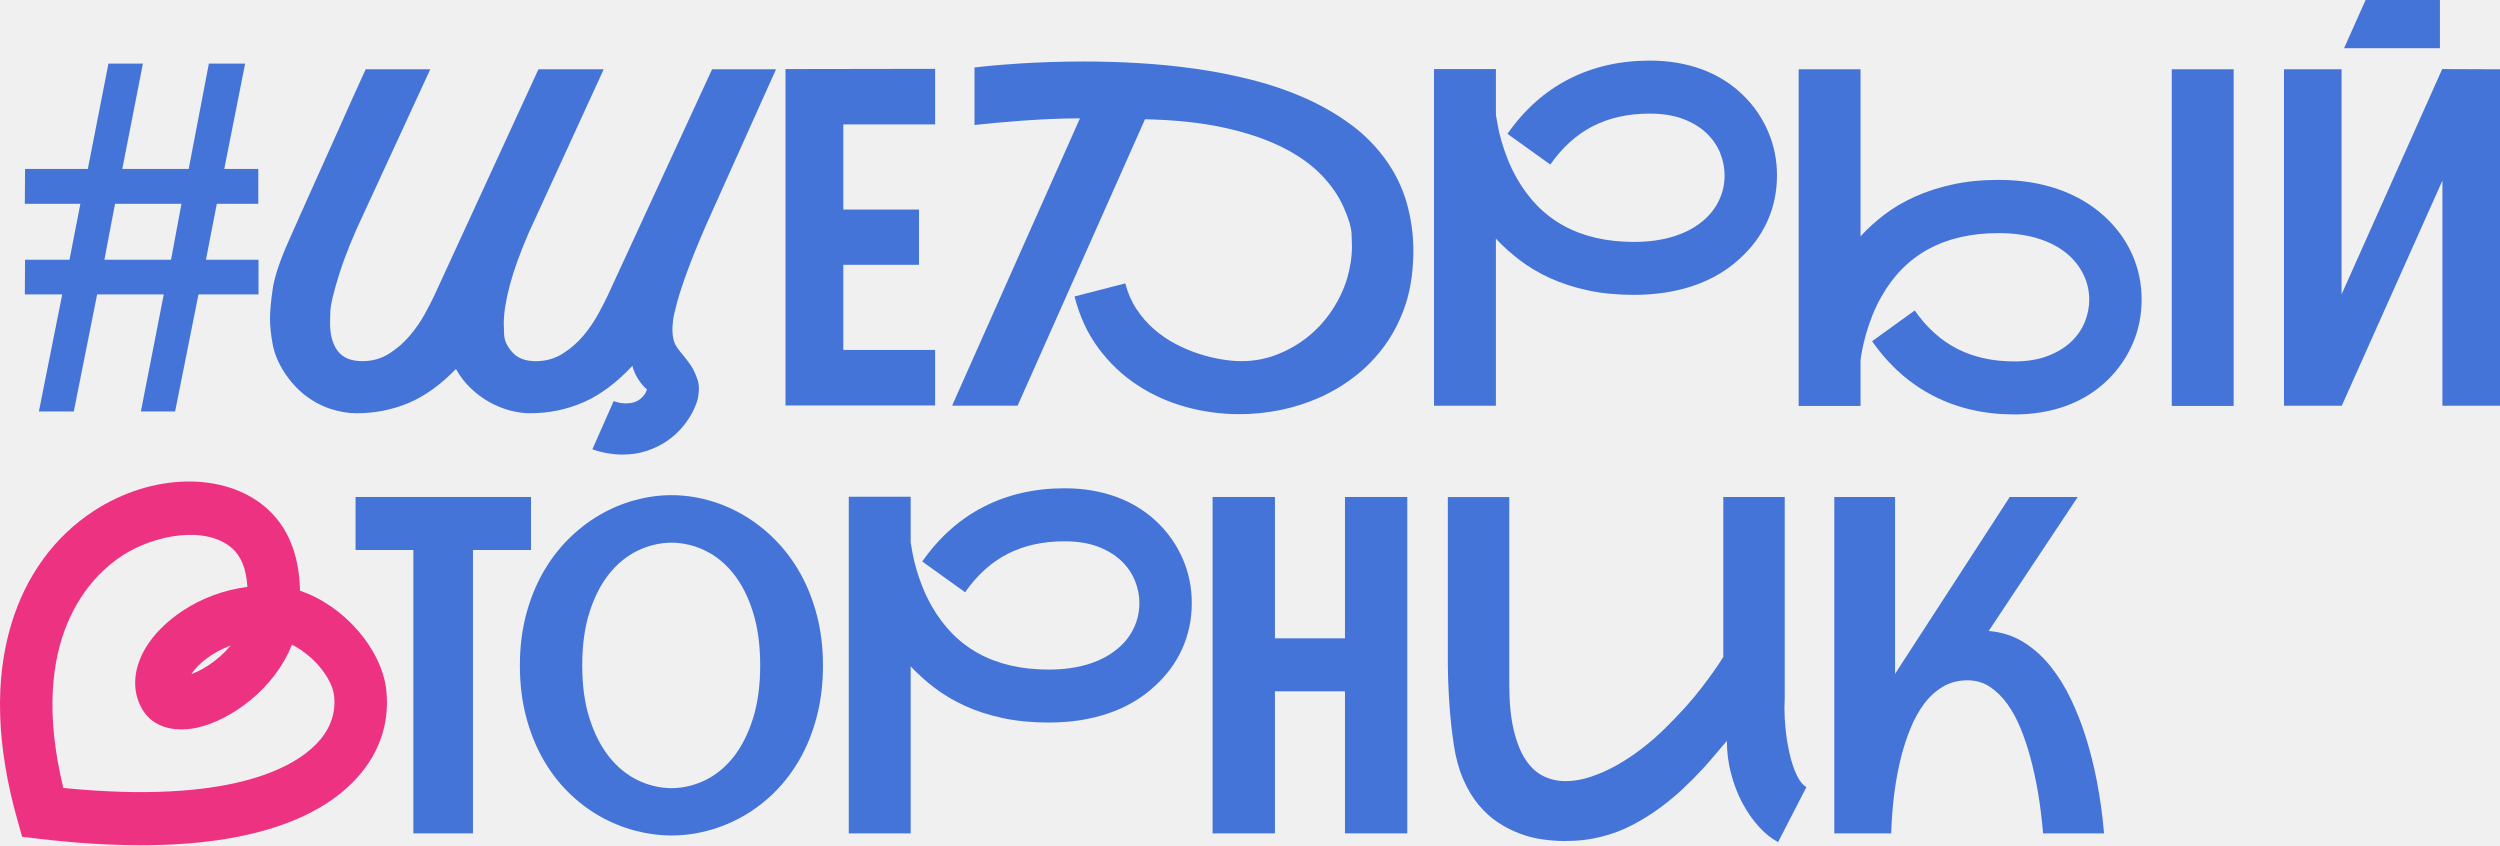
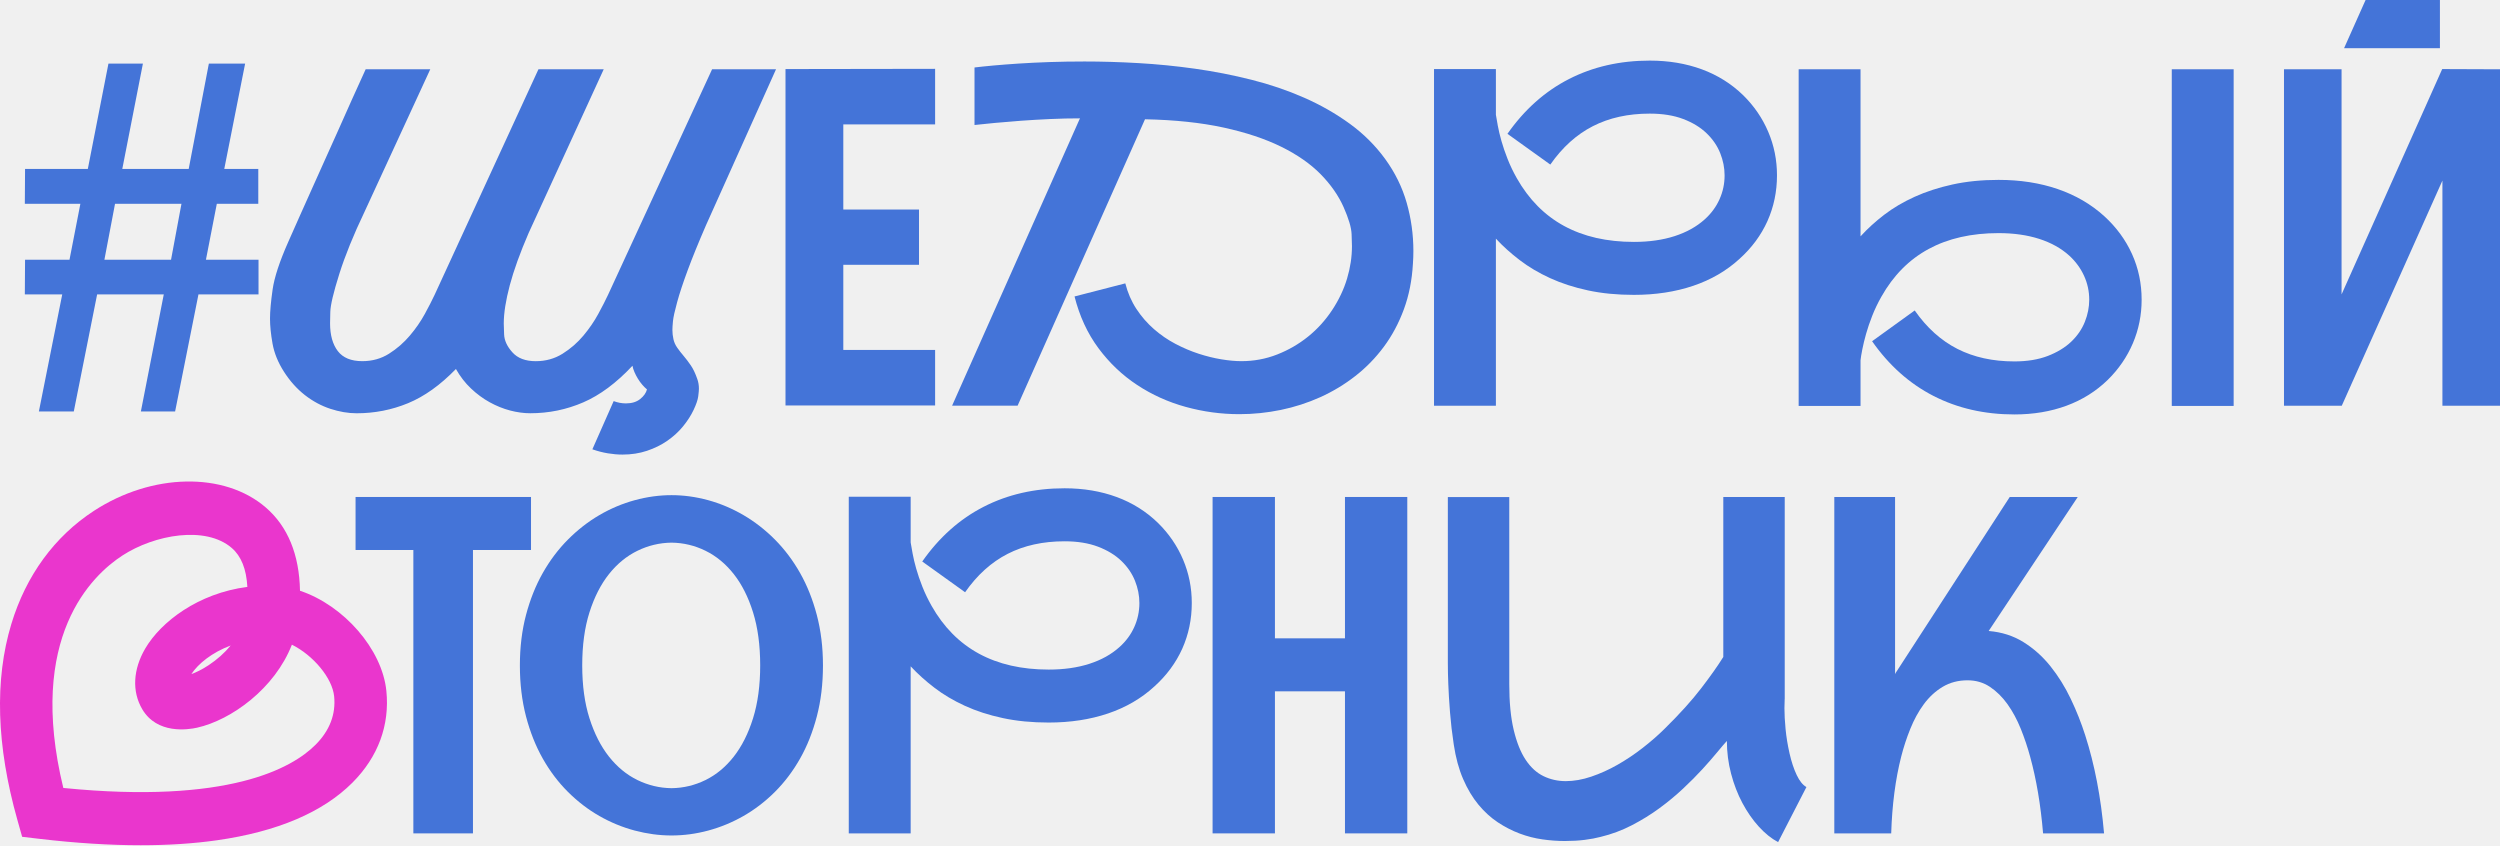
<svg xmlns="http://www.w3.org/2000/svg" width="210" height="71" viewBox="0 0 210 71" fill="none">
  <g clip-path="url(#clip0_139_1821)">
    <path d="M9.663 17.117L8.769 21.82H14.367L15.243 17.117H9.663ZM5.228 24.73H2.086L2.105 21.82H5.837L6.752 17.117H2.086L2.105 14.188H7.378L9.11 5.34H12.005L10.273 14.188H15.851L17.545 5.34H20.591L18.839 14.188H21.696V17.117H18.213L17.298 21.82H21.716V24.73H16.671L14.71 34.561H11.834L13.757 24.73H8.159L6.199 34.561H3.266L5.228 24.73Z" fill="#4474D8" />
    <path d="M59.3 18.928C58.665 20.393 58.154 21.65 57.767 22.696C57.38 23.744 57.084 24.636 56.882 25.375C56.679 26.115 56.56 26.649 56.529 26.976C56.498 27.303 56.482 27.55 56.482 27.719C56.482 27.975 56.511 28.232 56.568 28.489C56.624 28.746 56.732 28.988 56.891 29.212C57.05 29.437 57.227 29.664 57.424 29.895C57.621 30.126 57.82 30.391 58.024 30.686C58.227 30.982 58.411 31.368 58.575 31.843C58.663 32.087 58.709 32.357 58.709 32.652C58.709 32.782 58.689 32.992 58.652 33.288C58.614 33.584 58.484 33.966 58.262 34.436C58.039 34.905 57.745 35.363 57.376 35.814C57.008 36.263 56.569 36.666 56.062 37.019C55.555 37.372 54.983 37.655 54.348 37.867C53.713 38.08 53.029 38.185 52.291 38.185C51.897 38.185 51.488 38.15 51.063 38.08C50.637 38.01 50.203 37.897 49.759 37.742L51.548 33.693C51.891 33.822 52.234 33.885 52.576 33.885C53.071 33.885 53.47 33.763 53.775 33.519C54.08 33.275 54.27 33.005 54.346 32.71C54.219 32.606 54.089 32.479 53.956 32.324C53.822 32.17 53.698 31.998 53.585 31.814C53.47 31.627 53.372 31.436 53.289 31.244C53.207 31.052 53.153 30.878 53.127 30.723C51.782 32.163 50.404 33.188 48.996 33.798C47.587 34.408 46.102 34.713 44.541 34.713C43.995 34.713 43.429 34.635 42.847 34.482C42.263 34.328 41.692 34.097 41.133 33.789C40.575 33.48 40.051 33.094 39.563 32.632C39.074 32.17 38.653 31.623 38.297 30.995C36.99 32.344 35.65 33.301 34.279 33.867C32.908 34.432 31.468 34.715 29.957 34.715C29.247 34.715 28.509 34.589 27.748 34.34C26.987 34.088 26.271 33.704 25.605 33.183C24.939 32.662 24.355 32.009 23.853 31.226C23.351 30.442 23.032 29.651 22.891 28.855C22.75 28.059 22.681 27.364 22.681 26.772C22.681 26.155 22.754 25.337 22.9 24.315C23.046 23.293 23.488 21.953 24.224 20.296C24.528 19.603 24.855 18.867 25.204 18.089C25.552 17.311 25.908 16.518 26.27 15.709C26.631 14.9 26.992 14.094 27.356 13.29C27.717 12.486 28.064 11.719 28.392 10.986C29.154 9.264 29.928 7.541 30.716 5.819H36.143L30.621 17.79C29.694 19.73 28.986 21.474 28.498 23.023C28.009 24.572 27.759 25.632 27.746 26.203C27.734 26.774 27.726 27.094 27.726 27.157C27.726 28.147 27.942 28.923 28.374 29.489C28.807 30.054 29.491 30.337 30.431 30.337C31.269 30.337 32.017 30.128 32.678 29.711C33.339 29.293 33.919 28.788 34.421 28.197C34.923 27.606 35.345 26.996 35.688 26.366C36.031 25.736 36.303 25.204 36.508 24.766L45.229 5.821H50.712L44.409 19.564C43.687 21.234 43.156 22.703 42.82 23.967C42.484 25.233 42.316 26.303 42.316 27.177C42.316 27.268 42.325 27.569 42.345 28.083C42.363 28.596 42.595 29.101 43.041 29.596C43.484 30.091 44.138 30.339 45.001 30.339C45.839 30.339 46.591 30.13 47.257 29.712C47.923 29.295 48.504 28.79 49 28.199C49.495 27.608 49.914 26.998 50.256 26.368C50.599 25.738 50.871 25.205 51.075 24.767L59.815 5.821H65.185L59.3 18.928Z" fill="#4474D8" />
    <path d="M70.838 10.448V17.599H77.197V22.243H70.838V29.395H78.55V34.06H65.982V5.802L78.55 5.782V10.448H70.838Z" fill="#4474D8" />
    <path d="M81.863 5.668C82.281 5.616 82.808 5.562 83.443 5.503C84.079 5.446 84.788 5.39 85.575 5.339C86.362 5.287 87.222 5.246 88.154 5.213C89.087 5.182 90.067 5.165 91.097 5.165C92.531 5.165 94.037 5.209 95.618 5.3C97.199 5.39 98.788 5.547 100.387 5.773C101.986 5.998 103.563 6.307 105.119 6.699C106.674 7.09 108.147 7.591 109.536 8.201C110.927 8.811 112.204 9.541 113.373 10.389C114.541 11.237 115.536 12.229 116.362 13.366C117.187 14.504 117.788 15.727 118.162 17.038C118.536 18.348 118.724 19.699 118.724 21.085C118.724 21.432 118.712 21.785 118.686 22.145C118.609 23.533 118.356 24.812 117.925 25.982C117.494 27.151 116.932 28.201 116.24 29.132C115.548 30.064 114.749 30.884 113.842 31.59C112.935 32.298 111.954 32.889 110.901 33.364C109.848 33.839 108.744 34.195 107.588 34.434C106.433 34.672 105.272 34.79 104.104 34.79C102.58 34.79 101.083 34.587 99.61 34.182C98.137 33.778 96.775 33.164 95.527 32.342C94.276 31.52 93.19 30.488 92.27 29.249C91.35 28.009 90.681 26.56 90.261 24.902L94.526 23.803C94.729 24.599 95.041 25.316 95.459 25.952C95.877 26.588 96.366 27.151 96.925 27.639C97.483 28.127 98.086 28.543 98.734 28.883C99.382 29.223 100.032 29.5 100.685 29.712C101.338 29.925 101.975 30.082 102.598 30.184C103.22 30.287 103.779 30.337 104.274 30.337C105.327 30.337 106.331 30.15 107.282 29.777C108.234 29.404 109.1 28.903 109.881 28.273C110.662 27.643 111.334 26.902 111.9 26.046C112.464 25.192 112.883 24.309 113.155 23.396C113.427 22.483 113.564 21.578 113.564 20.678C113.564 20.575 113.555 20.244 113.535 19.686C113.517 19.126 113.29 18.363 112.86 17.392C112.427 16.422 111.786 15.504 110.936 14.635C110.085 13.769 108.985 13 107.632 12.331C106.28 11.664 104.659 11.124 102.768 10.712C100.877 10.302 98.681 10.069 96.18 10.019L85.48 34.075H79.977L90.715 9.942C89.903 9.942 89.071 9.96 88.22 9.999C87.37 10.038 86.552 10.086 85.763 10.143C84.977 10.2 84.243 10.261 83.564 10.326C82.885 10.391 82.317 10.448 81.859 10.5V5.668H81.863Z" fill="#4474D8" />
    <path d="M146.122 21.742C145.03 22.744 143.733 23.5 142.229 24.008C140.725 24.516 139.065 24.769 137.249 24.769C135.84 24.769 134.551 24.644 133.385 24.392C132.217 24.141 131.158 23.799 130.205 23.361C129.254 22.925 128.402 22.421 127.654 21.848C126.905 21.277 126.237 20.676 125.655 20.046V34.079H120.457V5.802H125.655V9.639C125.693 9.87 125.746 10.178 125.817 10.564C125.887 10.951 125.989 11.377 126.122 11.847C126.255 12.316 126.427 12.817 126.637 13.351C126.847 13.885 127.102 14.421 127.407 14.961C129.426 18.533 132.706 20.32 137.251 20.32C138.52 20.32 139.657 20.159 140.659 19.837C141.661 19.516 142.506 19.046 143.191 18.431C143.736 17.943 144.153 17.38 144.437 16.744C144.724 16.108 144.866 15.437 144.866 14.73C144.866 14.1 144.742 13.477 144.496 12.86C144.247 12.242 143.868 11.688 143.353 11.193C142.838 10.697 142.185 10.3 141.393 9.997C140.599 9.696 139.662 9.544 138.584 9.544C136.767 9.544 135.176 9.895 133.805 10.596C132.434 11.296 131.24 12.372 130.226 13.824L126.626 11.241C128.048 9.21 129.767 7.678 131.786 6.643C133.805 5.608 136.07 5.091 138.584 5.091C140.17 5.091 141.626 5.335 142.953 5.823C144.28 6.311 145.438 7.037 146.429 8.001C147.343 8.901 148.044 9.925 148.533 11.076C149.022 12.226 149.267 13.443 149.267 14.73C149.267 16.091 149 17.37 148.468 18.566C147.931 19.758 147.15 20.817 146.122 21.742Z" fill="#4474D8" />
    <path d="M187.627 34.099H182.429V5.821H187.627V34.099ZM176.756 18.157C177.771 19.083 178.548 20.142 179.089 21.338C179.629 22.533 179.897 23.812 179.897 25.174C179.897 26.458 179.653 27.676 179.164 28.827C178.674 29.977 177.973 31.002 177.059 31.902C176.07 32.867 174.911 33.591 173.584 34.081C172.257 34.569 170.8 34.813 169.214 34.813C166.7 34.813 164.435 34.295 162.417 33.26C160.398 32.226 158.678 30.694 157.256 28.663L160.836 26.079C161.851 27.532 163.046 28.607 164.424 29.308C165.801 30.008 167.398 30.359 169.212 30.359C170.291 30.359 171.227 30.204 172.021 29.897C172.815 29.589 173.469 29.191 173.982 28.702C174.496 28.214 174.876 27.661 175.124 27.044C175.372 26.427 175.495 25.804 175.495 25.174C175.495 24.468 175.349 23.795 175.057 23.16C174.765 22.524 174.352 21.962 173.819 21.473C173.135 20.855 172.29 20.386 171.287 20.064C170.285 19.743 169.148 19.582 167.88 19.582C163.322 19.582 160.042 21.362 158.036 24.921C157.731 25.46 157.474 25.998 157.266 26.53C157.056 27.064 156.884 27.569 156.751 28.044C156.618 28.519 156.512 28.949 156.437 29.335C156.36 29.722 156.309 30.03 156.285 30.261V34.097H151.087V5.821H156.285V19.854C156.869 19.211 157.536 18.605 158.284 18.032C159.032 17.461 159.883 16.96 160.836 16.528C161.789 16.097 162.847 15.753 164.015 15.496C165.184 15.24 166.472 15.11 167.88 15.11C169.694 15.11 171.351 15.367 172.848 15.881C174.35 16.396 175.652 17.156 176.756 18.157Z" fill="#4474D8" />
    <path d="M204.955 4.049H196.902L198.709 0H204.953V4.049H204.955ZM210 5.821V34.079H205.163V15.169L196.71 34.079H191.855V5.821H196.692V24.73L205.145 5.802L210 5.821Z" fill="#4474D8" />
    <path d="M44.605 41.746V46.199H39.729V70.004H34.722V46.199H29.867V41.746H44.605Z" fill="#4474D8" />
    <path d="M56.409 66.207C57.411 66.194 58.364 65.966 59.265 65.523C60.167 65.079 60.957 64.423 61.636 63.557C62.315 62.69 62.856 61.616 63.255 60.338C63.655 59.059 63.856 57.579 63.856 55.895C63.856 54.199 63.655 52.711 63.255 51.433C62.856 50.154 62.315 49.084 61.636 48.223C60.957 47.362 60.167 46.709 59.265 46.266C58.364 45.822 57.413 45.595 56.409 45.582C55.407 45.595 54.45 45.822 53.543 46.266C52.636 46.709 51.838 47.362 51.154 48.223C50.469 49.084 49.923 50.154 49.516 51.433C49.109 52.711 48.907 54.199 48.907 55.895C48.907 57.579 49.109 59.061 49.516 60.338C49.923 61.616 50.469 62.69 51.154 63.557C51.84 64.423 52.636 65.079 53.543 65.523C54.45 65.966 55.405 66.194 56.409 66.207ZM56.409 41.593C57.436 41.593 58.464 41.735 59.493 42.017C60.523 42.3 61.508 42.718 62.454 43.27C63.4 43.823 64.279 44.507 65.092 45.323C65.904 46.14 66.608 47.075 67.205 48.129C67.802 49.182 68.271 50.361 68.614 51.665C68.957 52.97 69.129 54.38 69.129 55.897C69.129 57.44 68.957 58.865 68.614 60.177C68.271 61.487 67.802 62.67 67.205 63.723C66.608 64.776 65.904 65.708 65.092 66.519C64.279 67.328 63.4 68.003 62.454 68.542C61.508 69.082 60.521 69.49 59.493 69.766C58.466 70.043 57.436 70.18 56.409 70.18C55.381 70.18 54.35 70.041 53.315 69.766C52.28 69.49 51.291 69.082 50.345 68.542C49.4 68.003 48.52 67.328 47.708 66.519C46.895 65.71 46.191 64.778 45.594 63.723C44.997 62.67 44.528 61.487 44.185 60.177C43.842 58.867 43.67 57.44 43.67 55.897C43.67 54.369 43.842 52.955 44.185 51.656C44.528 50.359 44.997 49.182 45.594 48.129C46.191 47.075 46.895 46.14 47.708 45.323C48.52 44.508 49.398 43.823 50.345 43.27C51.291 42.718 52.28 42.3 53.315 42.017C54.35 41.735 55.381 41.593 56.409 41.593Z" fill="#4474D8" />
    <path d="M96.963 57.667C95.871 58.669 94.573 59.425 93.07 59.933C91.565 60.441 89.906 60.694 88.09 60.694C86.681 60.694 85.392 60.569 84.226 60.317C83.058 60.066 81.999 59.724 81.046 59.286C80.095 58.85 79.243 58.346 78.495 57.773C77.746 57.202 77.078 56.599 76.496 55.971V70.004H71.297V41.727H76.496V45.564C76.534 45.795 76.587 46.103 76.658 46.489C76.728 46.876 76.83 47.303 76.963 47.772C77.096 48.241 77.268 48.742 77.478 49.276C77.688 49.81 77.945 50.346 78.25 50.886C80.269 54.458 83.549 56.245 88.094 56.245C89.362 56.245 90.499 56.084 91.501 55.762C92.504 55.441 93.349 54.971 94.033 54.356C94.579 53.868 94.995 53.304 95.28 52.669C95.565 52.033 95.709 51.361 95.709 50.655C95.709 50.025 95.585 49.402 95.338 48.785C95.09 48.167 94.71 47.613 94.196 47.118C93.681 46.623 93.028 46.225 92.235 45.922C91.441 45.621 90.505 45.469 89.426 45.469C87.61 45.469 86.018 45.821 84.648 46.521C83.277 47.221 82.083 48.297 81.068 49.749L77.469 47.166C78.891 45.135 80.61 43.603 82.629 42.568C84.648 41.533 86.913 41.016 89.426 41.016C91.012 41.016 92.469 41.26 93.796 41.748C95.123 42.236 96.28 42.962 97.271 43.926C98.186 44.826 98.887 45.85 99.376 47.001C99.865 48.153 100.11 49.368 100.11 50.655C100.11 52.017 99.843 53.295 99.31 54.491C98.772 55.683 97.99 56.742 96.963 57.667Z" fill="#4474D8" />
    <path d="M118.212 41.746V70.004H112.977V58.072H107.094V70.004H101.857V41.746H107.094V53.62H112.977V41.746H118.212Z" fill="#4474D8" />
    <path d="M149.913 58.728C149.9 58.972 149.893 59.223 149.893 59.48C149.893 59.994 149.924 60.582 149.988 61.243C150.052 61.905 150.163 62.587 150.322 63.287C150.481 63.987 150.68 64.591 150.922 65.1C151.163 65.608 151.437 65.944 151.74 66.112L149.36 70.738C148.801 70.442 148.261 70.008 147.741 69.437C147.221 68.866 146.761 68.202 146.361 67.452C145.961 66.7 145.644 65.878 145.41 64.985C145.175 64.093 145.058 63.176 145.058 62.239C144.868 62.444 144.598 62.76 144.249 63.183C143.901 63.607 143.488 64.08 143.012 64.601C142.535 65.122 141.993 65.667 141.383 66.24C140.774 66.811 140.111 67.362 139.394 67.888C138.677 68.415 137.903 68.893 137.07 69.324C136.238 69.755 135.365 70.078 134.453 70.298C134.071 70.401 133.624 70.484 133.111 70.549C132.596 70.614 132.042 70.645 131.445 70.645C130.848 70.645 130.225 70.601 129.579 70.51C128.931 70.42 128.291 70.257 127.655 70.019C127.02 69.78 126.409 69.466 125.817 69.075C125.228 68.683 124.684 68.188 124.189 67.591C123.695 66.994 123.266 66.277 122.904 65.442C122.543 64.606 122.278 63.636 122.114 62.531C121.973 61.605 121.869 60.703 121.8 59.824C121.73 58.944 121.683 58.157 121.657 57.462C121.632 56.845 121.619 56.254 121.619 55.688V41.752H126.779V57.481C126.779 58.998 126.903 60.275 127.152 61.317C127.4 62.357 127.736 63.196 128.161 63.832C128.586 64.468 129.088 64.924 129.665 65.201C130.242 65.478 130.861 65.615 131.521 65.615C132.208 65.615 132.921 65.49 133.664 65.238C134.407 64.987 135.139 64.658 135.864 64.246C136.587 63.834 137.289 63.366 137.968 62.838C138.647 62.311 139.261 61.777 139.806 61.238C141.075 59.992 142.106 58.85 142.9 57.815C143.692 56.781 144.313 55.904 144.757 55.184V41.75H149.917V58.728H149.913Z" fill="#4474D8" />
    <path d="M167.049 53.003C168.14 53.094 169.115 53.404 169.971 53.938C170.827 54.471 171.583 55.147 172.236 55.962C172.89 56.779 173.458 57.69 173.941 58.699C174.423 59.707 174.83 60.733 175.161 61.773C175.947 64.215 176.475 66.959 176.741 70.004H171.619C171.417 67.602 171.054 65.454 170.533 63.566C170.318 62.769 170.053 61.986 169.743 61.214C169.431 60.443 169.06 59.755 168.63 59.151C168.197 58.547 167.706 58.063 167.153 57.695C166.6 57.329 165.976 57.146 165.278 57.146C164.492 57.146 163.793 57.329 163.183 57.695C162.573 58.061 162.048 58.547 161.602 59.151C161.157 59.755 160.781 60.443 160.469 61.214C160.157 61.984 159.901 62.769 159.698 63.566C159.217 65.454 158.937 67.602 158.861 70.004H154.082V41.746H159.186V56.627C159.198 56.601 159.217 56.562 159.242 56.511C159.268 56.459 159.306 56.401 159.357 56.337L168.819 41.746H174.531L167.049 53.003Z" fill="#4474D8" />
-     <path d="M12.206 54.467C11.171 56.226 11.074 58.085 11.945 59.567C13.193 61.692 15.79 61.297 16.559 61.125C19.427 60.48 23.079 57.847 24.519 54.153C26.315 55.047 27.912 56.954 28.067 58.484C28.221 59.999 27.693 61.374 26.498 62.568C24.541 64.523 19.195 67.572 5.319 66.188C2.234 53.504 7.741 48.317 10.274 46.669C12.996 44.897 17.282 44.146 19.463 46.026C20.261 46.715 20.693 47.788 20.779 49.3C16.652 49.829 13.518 52.235 12.206 54.467ZM17.523 55.877C16.964 56.246 16.471 56.481 16.075 56.623C16.634 55.768 17.795 54.812 19.379 54.221C18.873 54.838 18.247 55.398 17.523 55.877ZM32.454 58.028C32.099 54.539 28.889 50.856 25.2 49.623C25.14 46.575 24.174 44.222 22.323 42.626C18.833 39.615 12.762 39.735 7.887 42.912C4.581 45.065 2.183 48.35 0.953 52.414C-0.469 57.106 -0.299 62.638 1.456 68.858L1.86 70.292L3.322 70.464C6.359 70.821 9.199 71 11.819 71C14.131 71 16.274 70.861 18.231 70.582C23.283 69.862 27.109 68.236 29.597 65.75C31.76 63.586 32.749 60.916 32.454 58.028Z" fill="#EE3282" />
+     <path d="M12.206 54.467C11.171 56.226 11.074 58.085 11.945 59.567C13.193 61.692 15.79 61.297 16.559 61.125C19.427 60.48 23.079 57.847 24.519 54.153C26.315 55.047 27.912 56.954 28.067 58.484C28.221 59.999 27.693 61.374 26.498 62.568C24.541 64.523 19.195 67.572 5.319 66.188C2.234 53.504 7.741 48.317 10.274 46.669C12.996 44.897 17.282 44.146 19.463 46.026C20.261 46.715 20.693 47.788 20.779 49.3C16.652 49.829 13.518 52.235 12.206 54.467ZM17.523 55.877C16.964 56.246 16.471 56.481 16.075 56.623C16.634 55.768 17.795 54.812 19.379 54.221C18.873 54.838 18.247 55.398 17.523 55.877ZM32.454 58.028C32.099 54.539 28.889 50.856 25.2 49.623C25.14 46.575 24.174 44.222 22.323 42.626C18.833 39.615 12.762 39.735 7.887 42.912C4.581 45.065 2.183 48.35 0.953 52.414C-0.469 57.106 -0.299 62.638 1.456 68.858L1.86 70.292L3.322 70.464C6.359 70.821 9.199 71 11.819 71C14.131 71 16.274 70.861 18.231 70.582C23.283 69.862 27.109 68.236 29.597 65.75C31.76 63.586 32.749 60.916 32.454 58.028Z" fill="#EA36CD" />
  </g>
  <defs>
    <clipPath id="clip0_139_1821">
      <rect width="210" height="71" fill="white" />
    </clipPath>
  </defs>
</svg>
